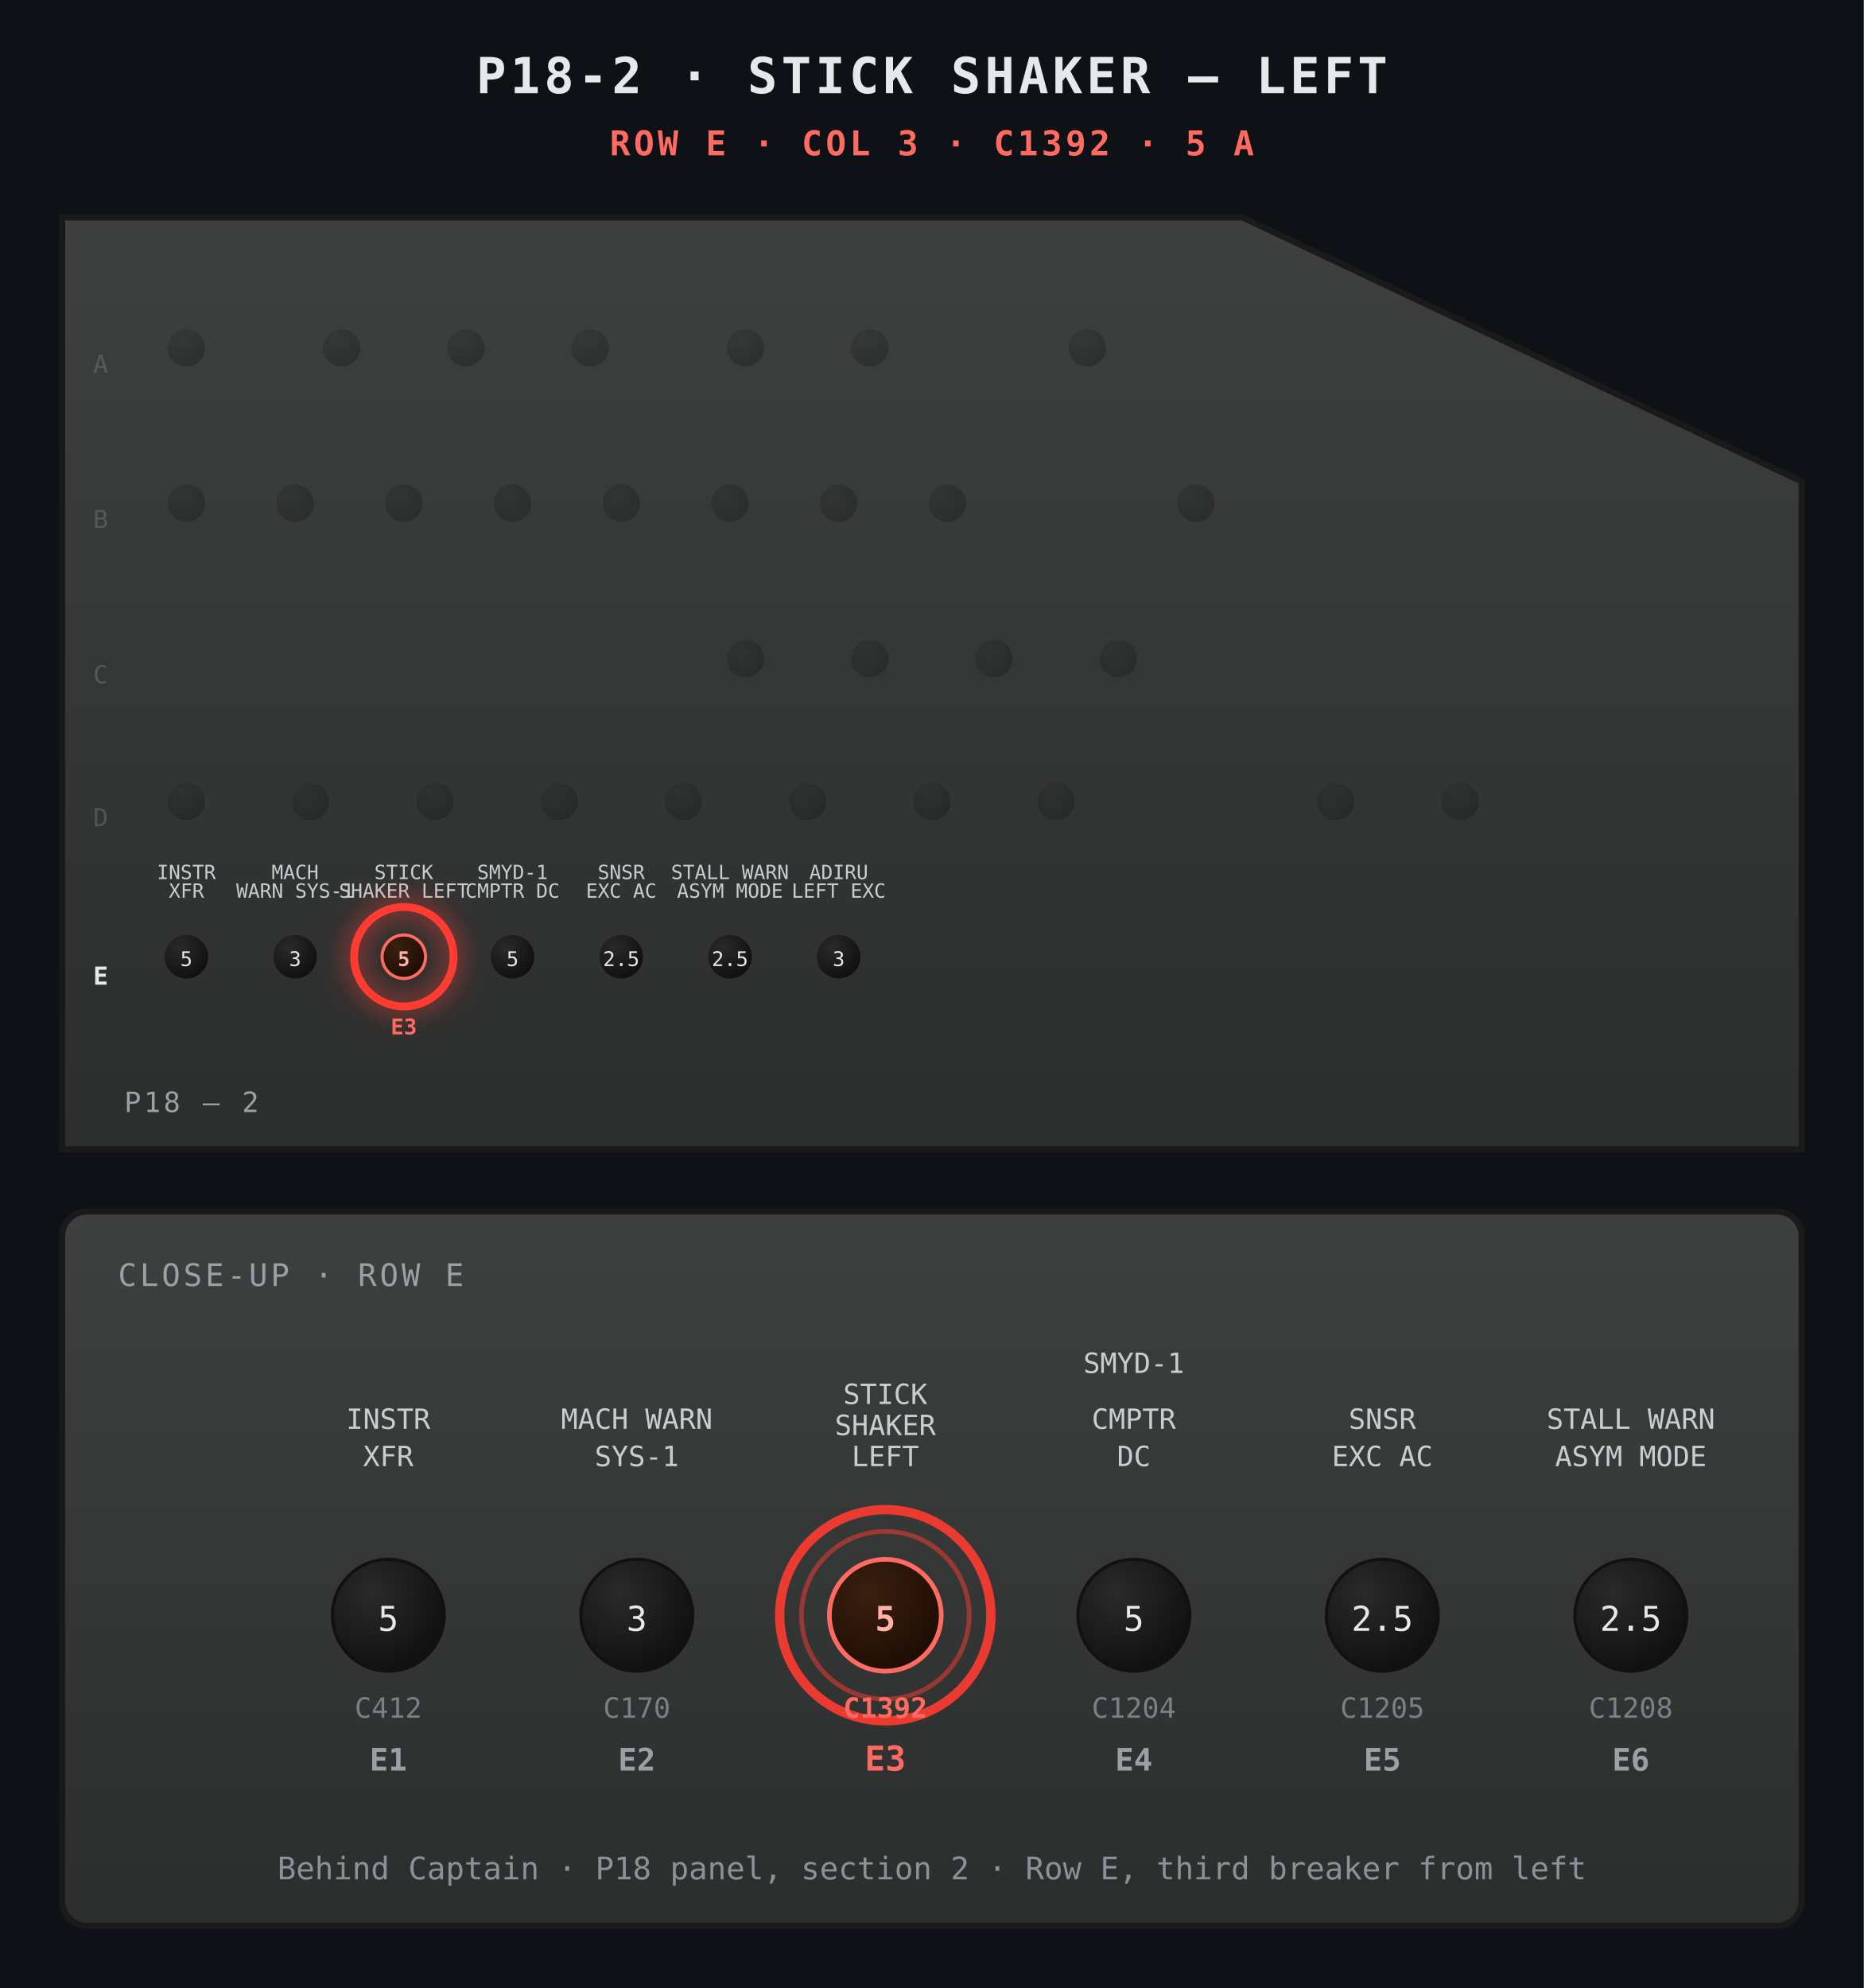
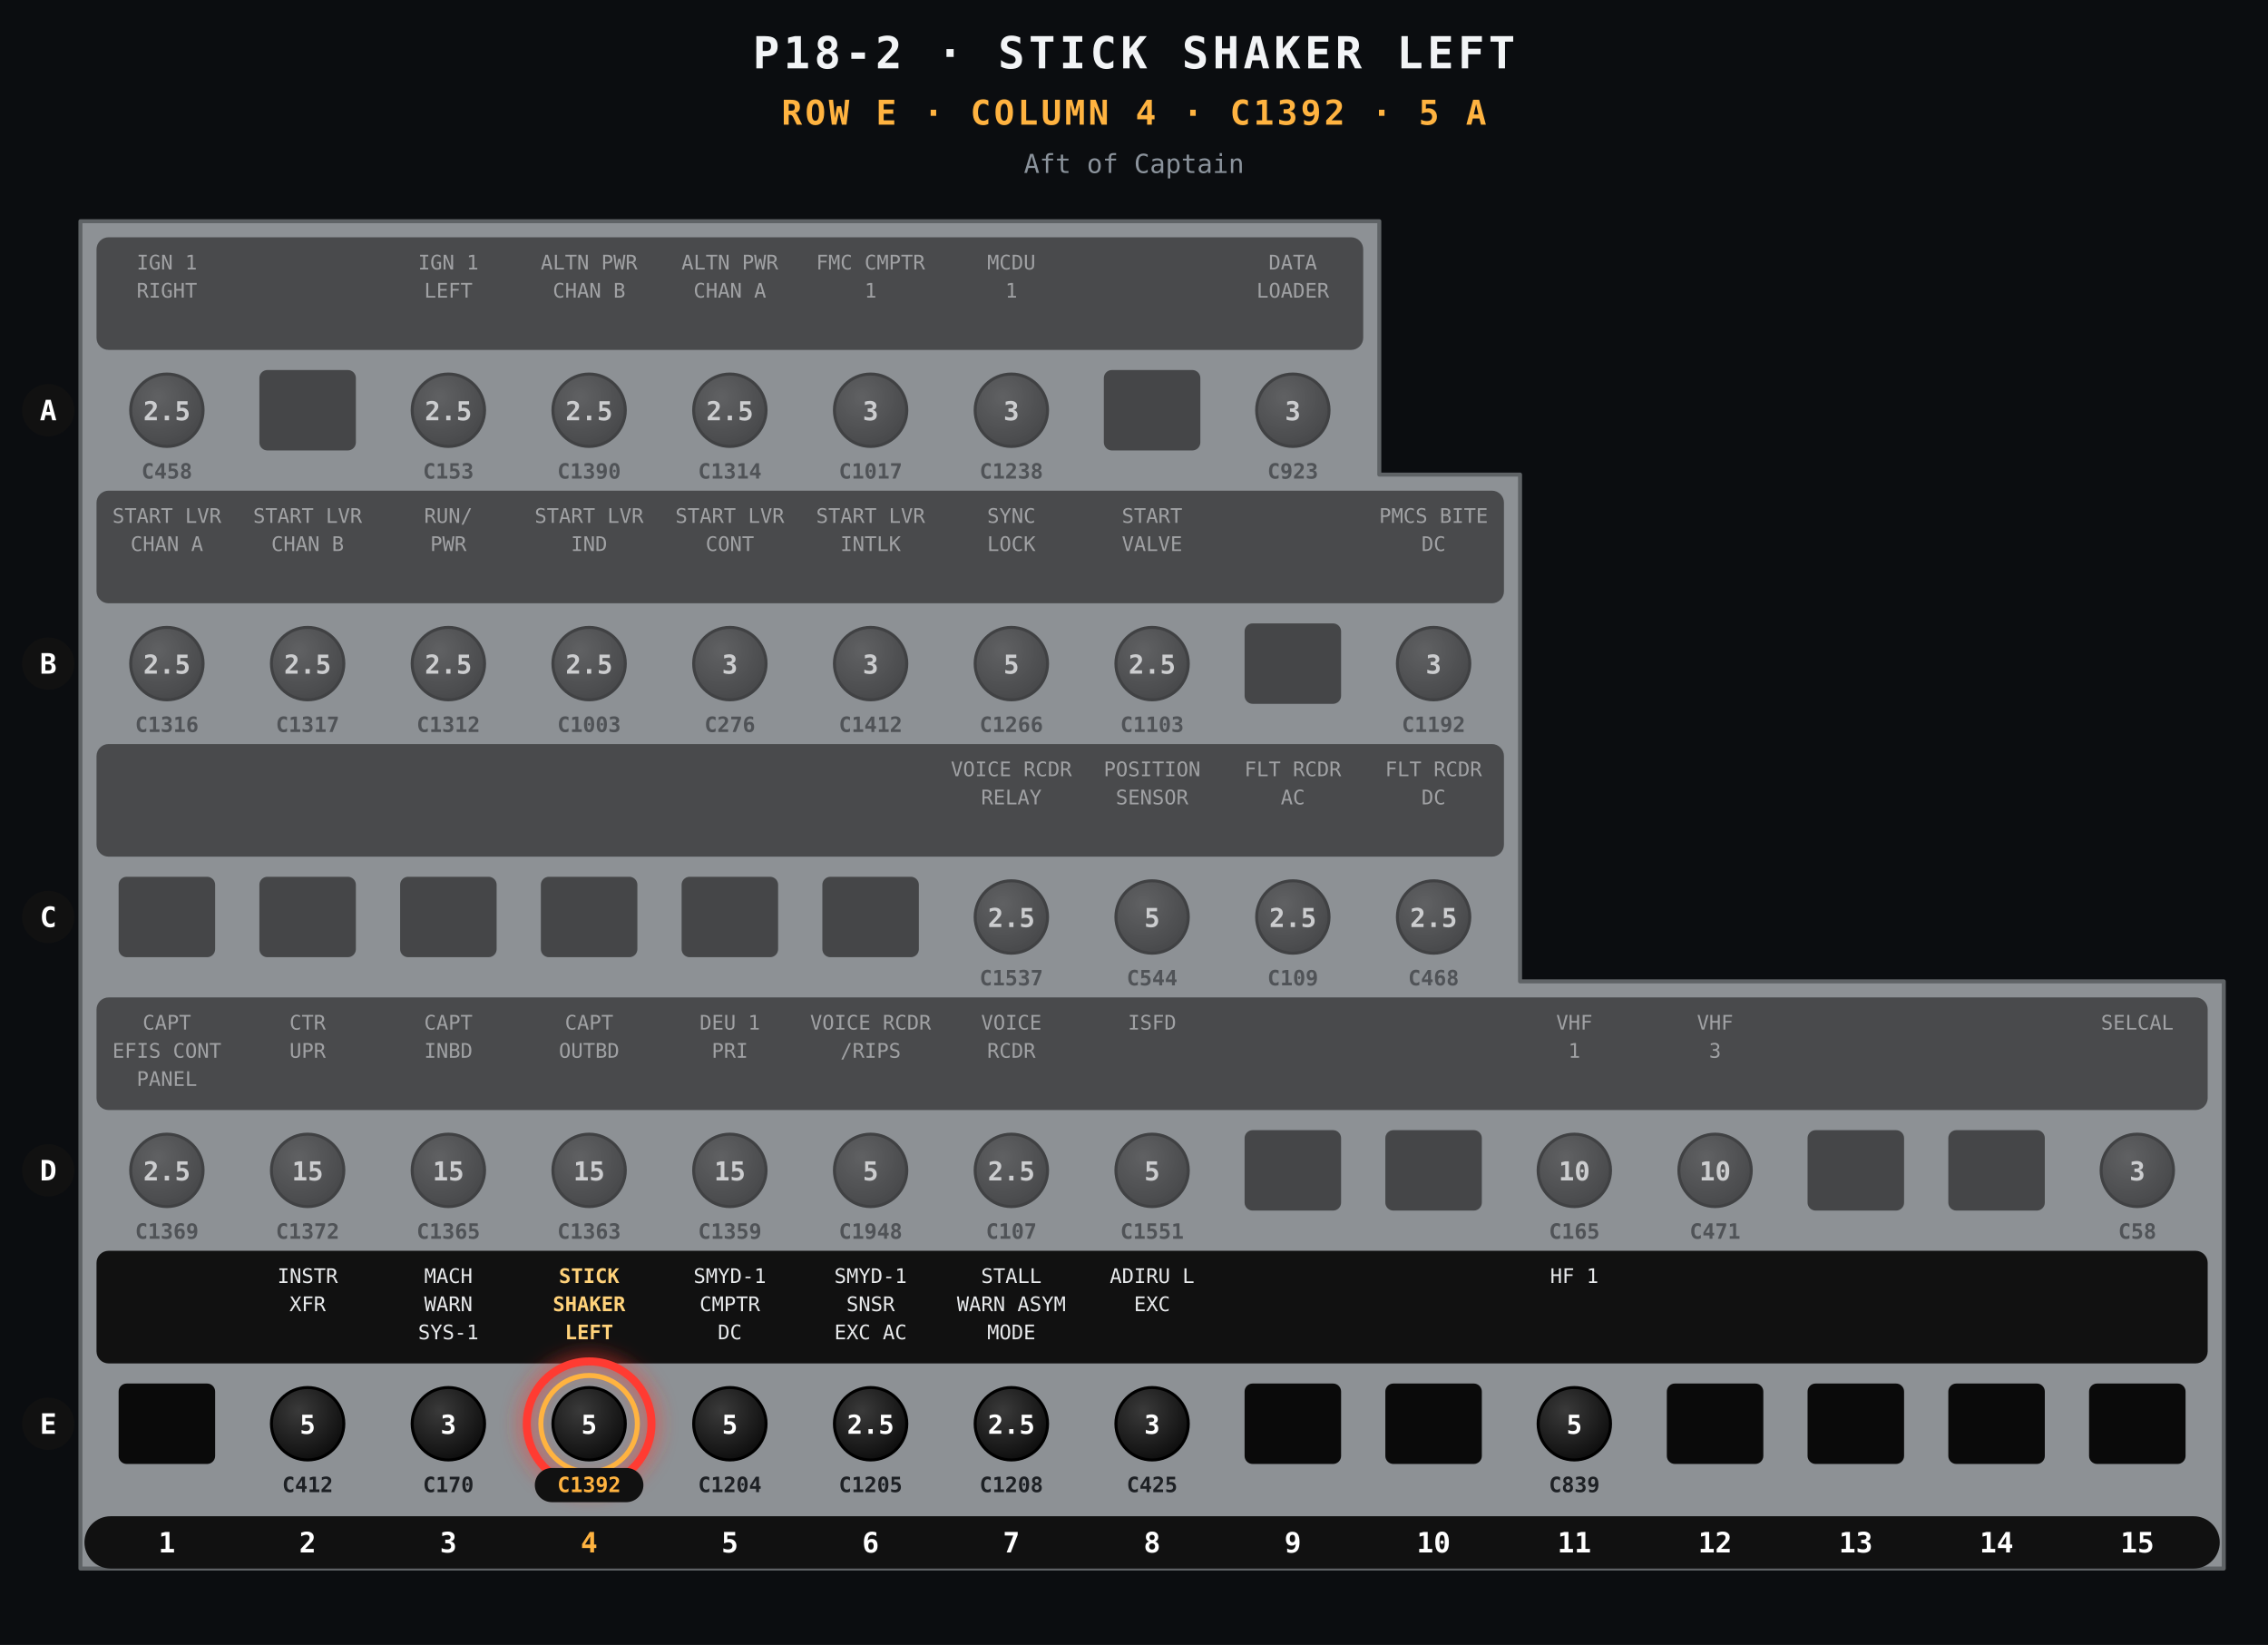
- <svg xmlns="http://www.w3.org/2000/svg" viewBox="0 0 600 640" font-family="ui-monospace, 'SF Mono', Menlo, monospace">
+ <svg xmlns="http://www.w3.org/2000/svg" viewBox="0 0 1128 818" font-family="ui-monospace,SFMono-Regular,Menlo,monospace">
  <defs>
-     <linearGradient id="panelBg" x1="0" y1="0" x2="0" y2="1">
-       <stop offset="0" stop-color="#3d403f" />
-       <stop offset="1" stop-color="#2c2e2d" />
-     </linearGradient>
-     <radialGradient id="cbCap" cx="0.35" cy="0.3" r="0.9">
-       <stop offset="0" stop-color="#2a2a2a" />
-       <stop offset="1" stop-color="#0a0a0a" />
+     <radialGradient id="cap" cx=".38" cy=".32" r=".85">
+       <stop offset="0" stop-color="#3a3a3a" />
+       <stop offset="1" stop-color="#050505" />
    </radialGradient>
-     <radialGradient id="cbCapHi" cx="0.35" cy="0.3" r="0.9">
-       <stop offset="0" stop-color="#3a2010" />
-       <stop offset="1" stop-color="#180800" />
-     </radialGradient>
-     <filter id="glow" x="-50%" y="-50%" width="200%" height="200%">
-       <feGaussianBlur stdDeviation="4" result="blur" />
+     <filter id="glow" x="-60%" y="-60%" width="220%" height="220%">
+       <feGaussianBlur stdDeviation="5" result="b" />
      <feMerge>
-         <feMergeNode in="blur" />
+         <feMergeNode in="b" />
        <feMergeNode in="SourceGraphic" />
      </feMerge>
    </filter>
  </defs>
-   <rect x="0" y="0" width="600" height="640" fill="#0e1116" />
-   <text x="300" y="30" text-anchor="middle" fill="#e6e8ea" font-size="16" font-weight="700" letter-spacing="0.08em">P18-2 · STICK SHAKER — LEFT</text>
-   <text x="300" y="50" text-anchor="middle" fill="#ff6b60" font-size="11" font-weight="700" letter-spacing="0.1em">ROW E · COL 3 · C1392 · 5 A</text>
-   <g transform="translate(20,70)">
-     <path d="M 0 0 L 380 0 L 560 85 L 560 300 L 0 300 Z" fill="url(#panelBg)" stroke="#1a1a1a" stroke-width="2" />
-     <text x="20" y="288" fill="#9aa0a6" font-size="9" letter-spacing="0.1em">P18 – 2</text>
-     <g transform="translate(0,12)" opacity="0.3">
-       <text x="10" y="38" fill="#9aa0a6" font-size="8">A</text>
-       <circle cx="40" cy="30" r="6" fill="url(#cbCap)" />
-       <circle cx="90" cy="30" r="6" fill="url(#cbCap)" />
-       <circle cx="130" cy="30" r="6" fill="url(#cbCap)" />
-       <circle cx="170" cy="30" r="6" fill="url(#cbCap)" />
-       <circle cx="220" cy="30" r="6" fill="url(#cbCap)" />
-       <circle cx="260" cy="30" r="6" fill="url(#cbCap)" />
-       <circle cx="330" cy="30" r="6" fill="url(#cbCap)" />
-     </g>
-     <g transform="translate(0,62)" opacity="0.3">
-       <text x="10" y="38" fill="#9aa0a6" font-size="8">B</text>
-       <circle cx="40" cy="30" r="6" fill="url(#cbCap)" />
-       <circle cx="75" cy="30" r="6" fill="url(#cbCap)" />
-       <circle cx="110" cy="30" r="6" fill="url(#cbCap)" />
-       <circle cx="145" cy="30" r="6" fill="url(#cbCap)" />
-       <circle cx="180" cy="30" r="6" fill="url(#cbCap)" />
-       <circle cx="215" cy="30" r="6" fill="url(#cbCap)" />
-       <circle cx="250" cy="30" r="6" fill="url(#cbCap)" />
-       <circle cx="285" cy="30" r="6" fill="url(#cbCap)" />
-       <circle cx="365" cy="30" r="6" fill="url(#cbCap)" />
-     </g>
-     <g transform="translate(0,112)" opacity="0.3">
-       <text x="10" y="38" fill="#9aa0a6" font-size="8">C</text>
-       <circle cx="220" cy="30" r="6" fill="url(#cbCap)" />
-       <circle cx="260" cy="30" r="6" fill="url(#cbCap)" />
-       <circle cx="300" cy="30" r="6" fill="url(#cbCap)" />
-       <circle cx="340" cy="30" r="6" fill="url(#cbCap)" />
-     </g>
-     <g transform="translate(0,158)" opacity="0.3">
-       <text x="10" y="38" fill="#9aa0a6" font-size="8">D</text>
-       <circle cx="40" cy="30" r="6" fill="url(#cbCap)" />
-       <circle cx="80" cy="30" r="6" fill="url(#cbCap)" />
-       <circle cx="120" cy="30" r="6" fill="url(#cbCap)" />
-       <circle cx="160" cy="30" r="6" fill="url(#cbCap)" />
-       <circle cx="200" cy="30" r="6" fill="url(#cbCap)" />
-       <circle cx="240" cy="30" r="6" fill="url(#cbCap)" />
-       <circle cx="280" cy="30" r="6" fill="url(#cbCap)" />
-       <circle cx="320" cy="30" r="6" fill="url(#cbCap)" />
-       <circle cx="410" cy="30" r="6" fill="url(#cbCap)" />
-       <circle cx="450" cy="30" r="6" fill="url(#cbCap)" />
-     </g>
-     <g transform="translate(0,205)">
-       <text x="10" y="42" fill="#e6e8ea" font-size="8" font-weight="700">E</text>
-       <g font-size="6.3" fill="#c9ccd0" text-anchor="middle">
-         <text x="40" y="8">INSTR</text>
-         <text x="40" y="14">XFR</text>
-         <text x="75" y="8">MACH</text>
-         <text x="75" y="14">WARN SYS-1</text>
-         <text x="110" y="8">STICK</text>
-         <text x="110" y="14">SHAKER LEFT</text>
-         <text x="145" y="8">SMYD-1</text>
-         <text x="145" y="14">CMPTR DC</text>
-         <text x="180" y="8">SNSR</text>
-         <text x="180" y="14">EXC AC</text>
-         <text x="215" y="8">STALL WARN</text>
-         <text x="215" y="14">ASYM MODE</text>
-         <text x="250" y="8">ADIRU</text>
-         <text x="250" y="14">LEFT EXC</text>
-       </g>
-       <circle cx="40" cy="33" r="7" fill="url(#cbCap)" />
-       <text x="40" y="36" fill="#e6e8ea" font-size="6.5" text-anchor="middle">5</text>
-       <circle cx="75" cy="33" r="7" fill="url(#cbCap)" />
-       <text x="75" y="36" fill="#e6e8ea" font-size="6.5" text-anchor="middle">3</text>
-       <circle cx="110" cy="33" r="16" fill="none" stroke="#ff3b30" stroke-width="2.5" filter="url(#glow)" />
-       <circle cx="110" cy="33" r="7" fill="url(#cbCapHi)" stroke="#ff6b60" stroke-width="1" />
-       <text x="110" y="36" fill="#ffb1a8" font-size="6.5" font-weight="700" text-anchor="middle">5</text>
-       <text x="110" y="58" fill="#ff6b60" font-size="7" font-weight="700" text-anchor="middle">E3</text>
-       <circle cx="145" cy="33" r="7" fill="url(#cbCap)" />
-       <text x="145" y="36" fill="#e6e8ea" font-size="6.5" text-anchor="middle">5</text>
-       <circle cx="180" cy="33" r="7" fill="url(#cbCap)" />
-       <text x="180" y="36" fill="#e6e8ea" font-size="6.5" text-anchor="middle">2.5</text>
-       <circle cx="215" cy="33" r="7" fill="url(#cbCap)" />
-       <text x="215" y="36" fill="#e6e8ea" font-size="6.5" text-anchor="middle">2.5</text>
-       <circle cx="250" cy="33" r="7" fill="url(#cbCap)" />
-       <text x="250" y="36" fill="#e6e8ea" font-size="6.5" text-anchor="middle">3</text>
-     </g>
-   </g>
-   <g transform="translate(20,390)">
-     <rect x="0" y="0" width="560" height="230" rx="8" fill="url(#panelBg)" stroke="#1a1a1a" stroke-width="2" />
-     <text x="18" y="24" fill="#9aa0a6" font-size="10" letter-spacing="0.1em">CLOSE-UP · ROW E</text>
-     <g font-size="9" fill="#c9ccd0" text-anchor="middle">
-       <text x="105" y="70">INSTR</text>
-       <text x="105" y="82">XFR</text>
-       <text x="185" y="70">MACH WARN</text>
-       <text x="185" y="82">SYS-1</text>
-       <text x="265" y="62">STICK</text>
-       <text x="265" y="72">SHAKER</text>
-       <text x="265" y="82">LEFT</text>
-       <text x="345" y="52">SMYD-1</text>
-       <text x="345" y="70">CMPTR</text>
-       <text x="345" y="82">DC</text>
-       <text x="425" y="70">SNSR</text>
-       <text x="425" y="82">EXC AC</text>
-       <text x="505" y="70">STALL WARN</text>
-       <text x="505" y="82">ASYM MODE</text>
-     </g>
-     <circle cx="105" cy="130" r="18" fill="url(#cbCap)" stroke="#111" stroke-width="1" />
-     <text x="105" y="135" fill="#e6e8ea" font-size="11" text-anchor="middle">5</text>
-     <text x="105" y="163" fill="#7a8087" font-size="9" text-anchor="middle">C412</text>
-     <text x="105" y="180" fill="#9aa0a6" font-size="10" text-anchor="middle" font-weight="600">E1</text>
-     <circle cx="185" cy="130" r="18" fill="url(#cbCap)" stroke="#111" stroke-width="1" />
-     <text x="185" y="135" fill="#e6e8ea" font-size="11" text-anchor="middle">3</text>
-     <text x="185" y="163" fill="#7a8087" font-size="9" text-anchor="middle">C170</text>
-     <text x="185" y="180" fill="#9aa0a6" font-size="10" text-anchor="middle" font-weight="600">E2</text>
-     <circle cx="265" cy="130" r="34" fill="none" stroke="#ff3b30" stroke-width="3" opacity="0.9" />
-     <circle cx="265" cy="130" r="27" fill="none" stroke="#ff3b30" stroke-width="1.5" opacity="0.5" />
-     <circle cx="265" cy="130" r="18" fill="url(#cbCapHi)" stroke="#ff6b60" stroke-width="1.5" />
-     <text x="265" y="135" fill="#ffb1a8" font-size="11" text-anchor="middle" font-weight="700">5</text>
-     <text x="265" y="163" fill="#ff6b60" font-size="9" text-anchor="middle" font-weight="700">C1392</text>
-     <text x="265" y="180" fill="#ff6b60" font-size="11" text-anchor="middle" font-weight="800">E3</text>
-     <circle cx="345" cy="130" r="18" fill="url(#cbCap)" stroke="#111" stroke-width="1" />
-     <text x="345" y="135" fill="#e6e8ea" font-size="11" text-anchor="middle">5</text>
-     <text x="345" y="163" fill="#7a8087" font-size="9" text-anchor="middle">C1204</text>
-     <text x="345" y="180" fill="#9aa0a6" font-size="10" text-anchor="middle" font-weight="600">E4</text>
-     <circle cx="425" cy="130" r="18" fill="url(#cbCap)" stroke="#111" stroke-width="1" />
-     <text x="425" y="135" fill="#e6e8ea" font-size="11" text-anchor="middle">2.5</text>
-     <text x="425" y="163" fill="#7a8087" font-size="9" text-anchor="middle">C1205</text>
-     <text x="425" y="180" fill="#9aa0a6" font-size="10" text-anchor="middle" font-weight="600">E5</text>
-     <circle cx="505" cy="130" r="18" fill="url(#cbCap)" stroke="#111" stroke-width="1" />
-     <text x="505" y="135" fill="#e6e8ea" font-size="11" text-anchor="middle">2.5</text>
-     <text x="505" y="163" fill="#7a8087" font-size="9" text-anchor="middle">C1208</text>
-     <text x="505" y="180" fill="#9aa0a6" font-size="10" text-anchor="middle" font-weight="600">E6</text>
-     <text x="280" y="215" text-anchor="middle" fill="#8a9199" font-size="10">Behind Captain · P18 panel, section 2 · Row E, third breaker from left</text>
-   </g>
+   <rect width="1128" height="818" fill="#0b0d10" />
+   <text x="564.0" y="34" text-anchor="middle" fill="#f2f4f6" font-size="22" font-weight="700" letter-spacing="2">P18-2  ·  STICK SHAKER LEFT</text>
+   <text x="564.0" y="62" text-anchor="middle" fill="#ffb340" font-size="17" font-weight="700" letter-spacing="1.5">ROW E · COLUMN 4 · C1392 · 5 A</text>
+   <text x="564.0" y="86" text-anchor="middle" fill="#8b939c" font-size="13">Aft of Captain</text>
+   <polygon points="686,110 686,236 756,236 756,362 756,362 756,488 1106,488 1106,614 1106,614 1106,780 40,780 40,614 40,614 40,488 40,488 40,362 40,362 40,236 40,236 40,110" fill="#8d9195" stroke="#5f6366" stroke-width="2" stroke-linejoin="round" />
+   <rect x="48" y="118" width="630" height="56" rx="6" fill="#111" opacity="0.55" />
+   <circle cx="24" cy="204" r="13" fill="#111" />
+   <text x="24" y="209" text-anchor="middle" fill="#fff" font-size="14" font-weight="700">A</text>
+   <g opacity="0.55">
+     <text x="83.0" y="134" text-anchor="middle" fill="#e8eaec" font-size="10" font-weight="500">IGN 1</text>
+     <text x="83.0" y="148" text-anchor="middle" fill="#e8eaec" font-size="10" font-weight="500">RIGHT</text>
+     <circle cx="83.0" cy="204" r="18" fill="url(#cap)" stroke="#000" stroke-width="1.5" />
+     <text x="83.0" y="209" text-anchor="middle" fill="#fff" font-size="13" font-weight="700">2.5</text>
+     <text x="83.0" y="238" text-anchor="middle" fill="#1d2024" font-size="10.5" font-weight="600">C458</text>
+   </g>
+   <g opacity="0.55">
+     <rect x="129.0" y="184" width="48" height="40" rx="4" fill="#0a0a0a" />
+   </g>
+   <g opacity="0.55">
+     <text x="223.0" y="134" text-anchor="middle" fill="#e8eaec" font-size="10" font-weight="500">IGN 1</text>
+     <text x="223.0" y="148" text-anchor="middle" fill="#e8eaec" font-size="10" font-weight="500">LEFT</text>
+     <circle cx="223.0" cy="204" r="18" fill="url(#cap)" stroke="#000" stroke-width="1.5" />
+     <text x="223.0" y="209" text-anchor="middle" fill="#fff" font-size="13" font-weight="700">2.5</text>
+     <text x="223.0" y="238" text-anchor="middle" fill="#1d2024" font-size="10.5" font-weight="600">C153</text>
+   </g>
+   <g opacity="0.55">
+     <text x="293.0" y="134" text-anchor="middle" fill="#e8eaec" font-size="10" font-weight="500">ALTN PWR</text>
+     <text x="293.0" y="148" text-anchor="middle" fill="#e8eaec" font-size="10" font-weight="500">CHAN B</text>
+     <circle cx="293.0" cy="204" r="18" fill="url(#cap)" stroke="#000" stroke-width="1.5" />
+     <text x="293.0" y="209" text-anchor="middle" fill="#fff" font-size="13" font-weight="700">2.5</text>
+     <text x="293.0" y="238" text-anchor="middle" fill="#1d2024" font-size="10.5" font-weight="600">C1390</text>
+   </g>
+   <g opacity="0.55">
+     <text x="363.0" y="134" text-anchor="middle" fill="#e8eaec" font-size="10" font-weight="500">ALTN PWR</text>
+     <text x="363.0" y="148" text-anchor="middle" fill="#e8eaec" font-size="10" font-weight="500">CHAN A</text>
+     <circle cx="363.0" cy="204" r="18" fill="url(#cap)" stroke="#000" stroke-width="1.5" />
+     <text x="363.0" y="209" text-anchor="middle" fill="#fff" font-size="13" font-weight="700">2.5</text>
+     <text x="363.0" y="238" text-anchor="middle" fill="#1d2024" font-size="10.5" font-weight="600">C1314</text>
+   </g>
+   <g opacity="0.55">
+     <text x="433.0" y="134" text-anchor="middle" fill="#e8eaec" font-size="10" font-weight="500">FMC CMPTR</text>
+     <text x="433.0" y="148" text-anchor="middle" fill="#e8eaec" font-size="10" font-weight="500">1</text>
+     <circle cx="433.0" cy="204" r="18" fill="url(#cap)" stroke="#000" stroke-width="1.5" />
+     <text x="433.0" y="209" text-anchor="middle" fill="#fff" font-size="13" font-weight="700">3</text>
+     <text x="433.0" y="238" text-anchor="middle" fill="#1d2024" font-size="10.5" font-weight="600">C1017</text>
+   </g>
+   <g opacity="0.55">
+     <text x="503.0" y="134" text-anchor="middle" fill="#e8eaec" font-size="10" font-weight="500">MCDU</text>
+     <text x="503.0" y="148" text-anchor="middle" fill="#e8eaec" font-size="10" font-weight="500">1</text>
+     <circle cx="503.0" cy="204" r="18" fill="url(#cap)" stroke="#000" stroke-width="1.5" />
+     <text x="503.0" y="209" text-anchor="middle" fill="#fff" font-size="13" font-weight="700">3</text>
+     <text x="503.0" y="238" text-anchor="middle" fill="#1d2024" font-size="10.5" font-weight="600">C1238</text>
+   </g>
+   <g opacity="0.55">
+     <rect x="549.0" y="184" width="48" height="40" rx="4" fill="#0a0a0a" />
+   </g>
+   <g opacity="0.55">
+     <text x="643.0" y="134" text-anchor="middle" fill="#e8eaec" font-size="10" font-weight="500">DATA</text>
+     <text x="643.0" y="148" text-anchor="middle" fill="#e8eaec" font-size="10" font-weight="500">LOADER</text>
+     <circle cx="643.0" cy="204" r="18" fill="url(#cap)" stroke="#000" stroke-width="1.5" />
+     <text x="643.0" y="209" text-anchor="middle" fill="#fff" font-size="13" font-weight="700">3</text>
+     <text x="643.0" y="238" text-anchor="middle" fill="#1d2024" font-size="10.5" font-weight="600">C923</text>
+   </g>
+   <rect x="48" y="244" width="700" height="56" rx="6" fill="#111" opacity="0.55" />
+   <circle cx="24" cy="330" r="13" fill="#111" />
+   <text x="24" y="335" text-anchor="middle" fill="#fff" font-size="14" font-weight="700">B</text>
+   <g opacity="0.55">
+     <text x="83.0" y="260" text-anchor="middle" fill="#e8eaec" font-size="10" font-weight="500">START LVR</text>
+     <text x="83.0" y="274" text-anchor="middle" fill="#e8eaec" font-size="10" font-weight="500">CHAN A</text>
+     <circle cx="83.0" cy="330" r="18" fill="url(#cap)" stroke="#000" stroke-width="1.5" />
+     <text x="83.0" y="335" text-anchor="middle" fill="#fff" font-size="13" font-weight="700">2.5</text>
+     <text x="83.0" y="364" text-anchor="middle" fill="#1d2024" font-size="10.5" font-weight="600">C1316</text>
+   </g>
+   <g opacity="0.55">
+     <text x="153.0" y="260" text-anchor="middle" fill="#e8eaec" font-size="10" font-weight="500">START LVR</text>
+     <text x="153.0" y="274" text-anchor="middle" fill="#e8eaec" font-size="10" font-weight="500">CHAN B</text>
+     <circle cx="153.0" cy="330" r="18" fill="url(#cap)" stroke="#000" stroke-width="1.5" />
+     <text x="153.0" y="335" text-anchor="middle" fill="#fff" font-size="13" font-weight="700">2.5</text>
+     <text x="153.0" y="364" text-anchor="middle" fill="#1d2024" font-size="10.5" font-weight="600">C1317</text>
+   </g>
+   <g opacity="0.55">
+     <text x="223.0" y="260" text-anchor="middle" fill="#e8eaec" font-size="10" font-weight="500">RUN/</text>
+     <text x="223.0" y="274" text-anchor="middle" fill="#e8eaec" font-size="10" font-weight="500">PWR</text>
+     <circle cx="223.0" cy="330" r="18" fill="url(#cap)" stroke="#000" stroke-width="1.5" />
+     <text x="223.0" y="335" text-anchor="middle" fill="#fff" font-size="13" font-weight="700">2.5</text>
+     <text x="223.0" y="364" text-anchor="middle" fill="#1d2024" font-size="10.5" font-weight="600">C1312</text>
+   </g>
+   <g opacity="0.55">
+     <text x="293.0" y="260" text-anchor="middle" fill="#e8eaec" font-size="10" font-weight="500">START LVR</text>
+     <text x="293.0" y="274" text-anchor="middle" fill="#e8eaec" font-size="10" font-weight="500">IND</text>
+     <circle cx="293.0" cy="330" r="18" fill="url(#cap)" stroke="#000" stroke-width="1.5" />
+     <text x="293.0" y="335" text-anchor="middle" fill="#fff" font-size="13" font-weight="700">2.5</text>
+     <text x="293.0" y="364" text-anchor="middle" fill="#1d2024" font-size="10.5" font-weight="600">C1003</text>
+   </g>
+   <g opacity="0.55">
+     <text x="363.0" y="260" text-anchor="middle" fill="#e8eaec" font-size="10" font-weight="500">START LVR</text>
+     <text x="363.0" y="274" text-anchor="middle" fill="#e8eaec" font-size="10" font-weight="500">CONT</text>
+     <circle cx="363.0" cy="330" r="18" fill="url(#cap)" stroke="#000" stroke-width="1.5" />
+     <text x="363.0" y="335" text-anchor="middle" fill="#fff" font-size="13" font-weight="700">3</text>
+     <text x="363.0" y="364" text-anchor="middle" fill="#1d2024" font-size="10.5" font-weight="600">C276</text>
+   </g>
+   <g opacity="0.55">
+     <text x="433.0" y="260" text-anchor="middle" fill="#e8eaec" font-size="10" font-weight="500">START LVR</text>
+     <text x="433.0" y="274" text-anchor="middle" fill="#e8eaec" font-size="10" font-weight="500">INTLK</text>
+     <circle cx="433.0" cy="330" r="18" fill="url(#cap)" stroke="#000" stroke-width="1.5" />
+     <text x="433.0" y="335" text-anchor="middle" fill="#fff" font-size="13" font-weight="700">3</text>
+     <text x="433.0" y="364" text-anchor="middle" fill="#1d2024" font-size="10.5" font-weight="600">C1412</text>
+   </g>
+   <g opacity="0.55">
+     <text x="503.0" y="260" text-anchor="middle" fill="#e8eaec" font-size="10" font-weight="500">SYNC</text>
+     <text x="503.0" y="274" text-anchor="middle" fill="#e8eaec" font-size="10" font-weight="500">LOCK</text>
+     <circle cx="503.0" cy="330" r="18" fill="url(#cap)" stroke="#000" stroke-width="1.5" />
+     <text x="503.0" y="335" text-anchor="middle" fill="#fff" font-size="13" font-weight="700">5</text>
+     <text x="503.0" y="364" text-anchor="middle" fill="#1d2024" font-size="10.5" font-weight="600">C1266</text>
+   </g>
+   <g opacity="0.55">
+     <text x="573.0" y="260" text-anchor="middle" fill="#e8eaec" font-size="10" font-weight="500">START</text>
+     <text x="573.0" y="274" text-anchor="middle" fill="#e8eaec" font-size="10" font-weight="500">VALVE</text>
+     <circle cx="573.0" cy="330" r="18" fill="url(#cap)" stroke="#000" stroke-width="1.5" />
+     <text x="573.0" y="335" text-anchor="middle" fill="#fff" font-size="13" font-weight="700">2.5</text>
+     <text x="573.0" y="364" text-anchor="middle" fill="#1d2024" font-size="10.5" font-weight="600">C1103</text>
+   </g>
+   <g opacity="0.55">
+     <rect x="619.0" y="310" width="48" height="40" rx="4" fill="#0a0a0a" />
+   </g>
+   <g opacity="0.55">
+     <text x="713.0" y="260" text-anchor="middle" fill="#e8eaec" font-size="10" font-weight="500">PMCS BITE</text>
+     <text x="713.0" y="274" text-anchor="middle" fill="#e8eaec" font-size="10" font-weight="500">DC</text>
+     <circle cx="713.0" cy="330" r="18" fill="url(#cap)" stroke="#000" stroke-width="1.5" />
+     <text x="713.0" y="335" text-anchor="middle" fill="#fff" font-size="13" font-weight="700">3</text>
+     <text x="713.0" y="364" text-anchor="middle" fill="#1d2024" font-size="10.5" font-weight="600">C1192</text>
+   </g>
+   <rect x="48" y="370" width="700" height="56" rx="6" fill="#111" opacity="0.55" />
+   <circle cx="24" cy="456" r="13" fill="#111" />
+   <text x="24" y="461" text-anchor="middle" fill="#fff" font-size="14" font-weight="700">C</text>
+   <g opacity="0.55">
+     <rect x="59.0" y="436" width="48" height="40" rx="4" fill="#0a0a0a" />
+   </g>
+   <g opacity="0.55">
+     <rect x="129.0" y="436" width="48" height="40" rx="4" fill="#0a0a0a" />
+   </g>
+   <g opacity="0.55">
+     <rect x="199.0" y="436" width="48" height="40" rx="4" fill="#0a0a0a" />
+   </g>
+   <g opacity="0.55">
+     <rect x="269.0" y="436" width="48" height="40" rx="4" fill="#0a0a0a" />
+   </g>
+   <g opacity="0.55">
+     <rect x="339.0" y="436" width="48" height="40" rx="4" fill="#0a0a0a" />
+   </g>
+   <g opacity="0.55">
+     <rect x="409.0" y="436" width="48" height="40" rx="4" fill="#0a0a0a" />
+   </g>
+   <g opacity="0.55">
+     <text x="503.0" y="386" text-anchor="middle" fill="#e8eaec" font-size="10" font-weight="500">VOICE RCDR</text>
+     <text x="503.0" y="400" text-anchor="middle" fill="#e8eaec" font-size="10" font-weight="500">RELAY</text>
+     <circle cx="503.0" cy="456" r="18" fill="url(#cap)" stroke="#000" stroke-width="1.5" />
+     <text x="503.0" y="461" text-anchor="middle" fill="#fff" font-size="13" font-weight="700">2.5</text>
+     <text x="503.0" y="490" text-anchor="middle" fill="#1d2024" font-size="10.5" font-weight="600">C1537</text>
+   </g>
+   <g opacity="0.55">
+     <text x="573.0" y="386" text-anchor="middle" fill="#e8eaec" font-size="10" font-weight="500">POSITION</text>
+     <text x="573.0" y="400" text-anchor="middle" fill="#e8eaec" font-size="10" font-weight="500">SENSOR</text>
+     <circle cx="573.0" cy="456" r="18" fill="url(#cap)" stroke="#000" stroke-width="1.5" />
+     <text x="573.0" y="461" text-anchor="middle" fill="#fff" font-size="13" font-weight="700">5</text>
+     <text x="573.0" y="490" text-anchor="middle" fill="#1d2024" font-size="10.5" font-weight="600">C544</text>
+   </g>
+   <g opacity="0.55">
+     <text x="643.0" y="386" text-anchor="middle" fill="#e8eaec" font-size="10" font-weight="500">FLT RCDR</text>
+     <text x="643.0" y="400" text-anchor="middle" fill="#e8eaec" font-size="10" font-weight="500">AC</text>
+     <circle cx="643.0" cy="456" r="18" fill="url(#cap)" stroke="#000" stroke-width="1.5" />
+     <text x="643.0" y="461" text-anchor="middle" fill="#fff" font-size="13" font-weight="700">2.5</text>
+     <text x="643.0" y="490" text-anchor="middle" fill="#1d2024" font-size="10.5" font-weight="600">C109</text>
+   </g>
+   <g opacity="0.55">
+     <text x="713.0" y="386" text-anchor="middle" fill="#e8eaec" font-size="10" font-weight="500">FLT RCDR</text>
+     <text x="713.0" y="400" text-anchor="middle" fill="#e8eaec" font-size="10" font-weight="500">DC</text>
+     <circle cx="713.0" cy="456" r="18" fill="url(#cap)" stroke="#000" stroke-width="1.5" />
+     <text x="713.0" y="461" text-anchor="middle" fill="#fff" font-size="13" font-weight="700">2.5</text>
+     <text x="713.0" y="490" text-anchor="middle" fill="#1d2024" font-size="10.5" font-weight="600">C468</text>
+   </g>
+   <rect x="48" y="496" width="1050" height="56" rx="6" fill="#111" opacity="0.55" />
+   <circle cx="24" cy="582" r="13" fill="#111" />
+   <text x="24" y="587" text-anchor="middle" fill="#fff" font-size="14" font-weight="700">D</text>
+   <g opacity="0.55">
+     <text x="83.0" y="512" text-anchor="middle" fill="#e8eaec" font-size="10" font-weight="500">CAPT</text>
+     <text x="83.0" y="526" text-anchor="middle" fill="#e8eaec" font-size="10" font-weight="500">EFIS CONT</text>
+     <text x="83.0" y="540" text-anchor="middle" fill="#e8eaec" font-size="10" font-weight="500">PANEL</text>
+     <circle cx="83.0" cy="582" r="18" fill="url(#cap)" stroke="#000" stroke-width="1.5" />
+     <text x="83.0" y="587" text-anchor="middle" fill="#fff" font-size="13" font-weight="700">2.5</text>
+     <text x="83.0" y="616" text-anchor="middle" fill="#1d2024" font-size="10.5" font-weight="600">C1369</text>
+   </g>
+   <g opacity="0.55">
+     <text x="153.0" y="512" text-anchor="middle" fill="#e8eaec" font-size="10" font-weight="500">CTR</text>
+     <text x="153.0" y="526" text-anchor="middle" fill="#e8eaec" font-size="10" font-weight="500">UPR</text>
+     <circle cx="153.0" cy="582" r="18" fill="url(#cap)" stroke="#000" stroke-width="1.5" />
+     <text x="153.0" y="587" text-anchor="middle" fill="#fff" font-size="13" font-weight="700">15</text>
+     <text x="153.0" y="616" text-anchor="middle" fill="#1d2024" font-size="10.5" font-weight="600">C1372</text>
+   </g>
+   <g opacity="0.55">
+     <text x="223.0" y="512" text-anchor="middle" fill="#e8eaec" font-size="10" font-weight="500">CAPT</text>
+     <text x="223.0" y="526" text-anchor="middle" fill="#e8eaec" font-size="10" font-weight="500">INBD</text>
+     <circle cx="223.0" cy="582" r="18" fill="url(#cap)" stroke="#000" stroke-width="1.5" />
+     <text x="223.0" y="587" text-anchor="middle" fill="#fff" font-size="13" font-weight="700">15</text>
+     <text x="223.0" y="616" text-anchor="middle" fill="#1d2024" font-size="10.5" font-weight="600">C1365</text>
+   </g>
+   <g opacity="0.55">
+     <text x="293.0" y="512" text-anchor="middle" fill="#e8eaec" font-size="10" font-weight="500">CAPT</text>
+     <text x="293.0" y="526" text-anchor="middle" fill="#e8eaec" font-size="10" font-weight="500">OUTBD</text>
+     <circle cx="293.0" cy="582" r="18" fill="url(#cap)" stroke="#000" stroke-width="1.5" />
+     <text x="293.0" y="587" text-anchor="middle" fill="#fff" font-size="13" font-weight="700">15</text>
+     <text x="293.0" y="616" text-anchor="middle" fill="#1d2024" font-size="10.5" font-weight="600">C1363</text>
+   </g>
+   <g opacity="0.55">
+     <text x="363.0" y="512" text-anchor="middle" fill="#e8eaec" font-size="10" font-weight="500">DEU 1</text>
+     <text x="363.0" y="526" text-anchor="middle" fill="#e8eaec" font-size="10" font-weight="500">PRI</text>
+     <circle cx="363.0" cy="582" r="18" fill="url(#cap)" stroke="#000" stroke-width="1.5" />
+     <text x="363.0" y="587" text-anchor="middle" fill="#fff" font-size="13" font-weight="700">15</text>
+     <text x="363.0" y="616" text-anchor="middle" fill="#1d2024" font-size="10.5" font-weight="600">C1359</text>
+   </g>
+   <g opacity="0.55">
+     <text x="433.0" y="512" text-anchor="middle" fill="#e8eaec" font-size="10" font-weight="500">VOICE RCDR</text>
+     <text x="433.0" y="526" text-anchor="middle" fill="#e8eaec" font-size="10" font-weight="500">/RIPS</text>
+     <circle cx="433.0" cy="582" r="18" fill="url(#cap)" stroke="#000" stroke-width="1.5" />
+     <text x="433.0" y="587" text-anchor="middle" fill="#fff" font-size="13" font-weight="700">5</text>
+     <text x="433.0" y="616" text-anchor="middle" fill="#1d2024" font-size="10.5" font-weight="600">C1948</text>
+   </g>
+   <g opacity="0.55">
+     <text x="503.0" y="512" text-anchor="middle" fill="#e8eaec" font-size="10" font-weight="500">VOICE</text>
+     <text x="503.0" y="526" text-anchor="middle" fill="#e8eaec" font-size="10" font-weight="500">RCDR</text>
+     <circle cx="503.0" cy="582" r="18" fill="url(#cap)" stroke="#000" stroke-width="1.5" />
+     <text x="503.0" y="587" text-anchor="middle" fill="#fff" font-size="13" font-weight="700">2.5</text>
+     <text x="503.0" y="616" text-anchor="middle" fill="#1d2024" font-size="10.5" font-weight="600">C107</text>
+   </g>
+   <g opacity="0.55">
+     <text x="573.0" y="512" text-anchor="middle" fill="#e8eaec" font-size="10" font-weight="500">ISFD</text>
+     <circle cx="573.0" cy="582" r="18" fill="url(#cap)" stroke="#000" stroke-width="1.5" />
+     <text x="573.0" y="587" text-anchor="middle" fill="#fff" font-size="13" font-weight="700">5</text>
+     <text x="573.0" y="616" text-anchor="middle" fill="#1d2024" font-size="10.5" font-weight="600">C1551</text>
+   </g>
+   <g opacity="0.55">
+     <rect x="619.0" y="562" width="48" height="40" rx="4" fill="#0a0a0a" />
+   </g>
+   <g opacity="0.55">
+     <rect x="689.0" y="562" width="48" height="40" rx="4" fill="#0a0a0a" />
+   </g>
+   <g opacity="0.55">
+     <text x="783.0" y="512" text-anchor="middle" fill="#e8eaec" font-size="10" font-weight="500">VHF</text>
+     <text x="783.0" y="526" text-anchor="middle" fill="#e8eaec" font-size="10" font-weight="500">1</text>
+     <circle cx="783.0" cy="582" r="18" fill="url(#cap)" stroke="#000" stroke-width="1.5" />
+     <text x="783.0" y="587" text-anchor="middle" fill="#fff" font-size="13" font-weight="700">10</text>
+     <text x="783.0" y="616" text-anchor="middle" fill="#1d2024" font-size="10.5" font-weight="600">C165</text>
+   </g>
+   <g opacity="0.55">
+     <text x="853.0" y="512" text-anchor="middle" fill="#e8eaec" font-size="10" font-weight="500">VHF</text>
+     <text x="853.0" y="526" text-anchor="middle" fill="#e8eaec" font-size="10" font-weight="500">3</text>
+     <circle cx="853.0" cy="582" r="18" fill="url(#cap)" stroke="#000" stroke-width="1.5" />
+     <text x="853.0" y="587" text-anchor="middle" fill="#fff" font-size="13" font-weight="700">10</text>
+     <text x="853.0" y="616" text-anchor="middle" fill="#1d2024" font-size="10.5" font-weight="600">C471</text>
+   </g>
+   <g opacity="0.55">
+     <rect x="899.0" y="562" width="48" height="40" rx="4" fill="#0a0a0a" />
+   </g>
+   <g opacity="0.55">
+     <rect x="969.0" y="562" width="48" height="40" rx="4" fill="#0a0a0a" />
+   </g>
+   <g opacity="0.55">
+     <text x="1063.0" y="512" text-anchor="middle" fill="#e8eaec" font-size="10" font-weight="500">SELCAL</text>
+     <circle cx="1063.0" cy="582" r="18" fill="url(#cap)" stroke="#000" stroke-width="1.5" />
+     <text x="1063.0" y="587" text-anchor="middle" fill="#fff" font-size="13" font-weight="700">3</text>
+     <text x="1063.0" y="616" text-anchor="middle" fill="#1d2024" font-size="10.5" font-weight="600">C58</text>
+   </g>
+   <rect x="48" y="622" width="1050" height="56" rx="6" fill="#111" />
+   <circle cx="24" cy="708" r="13" fill="#111" />
+   <text x="24" y="713" text-anchor="middle" fill="#fff" font-size="14" font-weight="700">E</text>
+   <g>
+     <rect x="59.0" y="688" width="48" height="40" rx="4" fill="#0a0a0a" />
+   </g>
+   <g>
+     <text x="153.0" y="638" text-anchor="middle" fill="#e8eaec" font-size="10" font-weight="500">INSTR</text>
+     <text x="153.0" y="652" text-anchor="middle" fill="#e8eaec" font-size="10" font-weight="500">XFR</text>
+     <circle cx="153.0" cy="708" r="18" fill="url(#cap)" stroke="#000" stroke-width="1.5" />
+     <text x="153.0" y="713" text-anchor="middle" fill="#fff" font-size="13" font-weight="700">5</text>
+     <text x="153.0" y="742" text-anchor="middle" fill="#1d2024" font-size="10.5" font-weight="600">C412</text>
+   </g>
+   <g>
+     <text x="223.0" y="638" text-anchor="middle" fill="#e8eaec" font-size="10" font-weight="500">MACH</text>
+     <text x="223.0" y="652" text-anchor="middle" fill="#e8eaec" font-size="10" font-weight="500">WARN</text>
+     <text x="223.0" y="666" text-anchor="middle" fill="#e8eaec" font-size="10" font-weight="500">SYS-1</text>
+     <circle cx="223.0" cy="708" r="18" fill="url(#cap)" stroke="#000" stroke-width="1.5" />
+     <text x="223.0" y="713" text-anchor="middle" fill="#fff" font-size="13" font-weight="700">3</text>
+     <text x="223.0" y="742" text-anchor="middle" fill="#1d2024" font-size="10.5" font-weight="600">C170</text>
+   </g>
+   <g>
+     <text x="293.0" y="638" text-anchor="middle" fill="#ffd27a" font-size="10" font-weight="700">STICK</text>
+     <text x="293.0" y="652" text-anchor="middle" fill="#ffd27a" font-size="10" font-weight="700">SHAKER</text>
+     <text x="293.0" y="666" text-anchor="middle" fill="#ffd27a" font-size="10" font-weight="700">LEFT</text>
+     <circle cx="293.0" cy="708" r="31" fill="none" stroke="#ff3b30" stroke-width="4" filter="url(#glow)" />
+     <circle cx="293.0" cy="708" r="24" fill="none" stroke="#ffb340" stroke-width="2.5" />
+     <circle cx="293.0" cy="708" r="18" fill="url(#cap)" stroke="#000" stroke-width="1.5" />
+     <text x="293.0" y="713" text-anchor="middle" fill="#fff" font-size="13" font-weight="700">5</text>
+     <rect x="266.0" y="730" width="54" height="17" rx="8.5" fill="#111" />
+     <text x="293.0" y="742" text-anchor="middle" fill="#ffb340" font-size="10.5" font-weight="800">C1392</text>
+   </g>
+   <g>
+     <text x="363.0" y="638" text-anchor="middle" fill="#e8eaec" font-size="10" font-weight="500">SMYD-1</text>
+     <text x="363.0" y="652" text-anchor="middle" fill="#e8eaec" font-size="10" font-weight="500">CMPTR</text>
+     <text x="363.0" y="666" text-anchor="middle" fill="#e8eaec" font-size="10" font-weight="500">DC</text>
+     <circle cx="363.0" cy="708" r="18" fill="url(#cap)" stroke="#000" stroke-width="1.5" />
+     <text x="363.0" y="713" text-anchor="middle" fill="#fff" font-size="13" font-weight="700">5</text>
+     <text x="363.0" y="742" text-anchor="middle" fill="#1d2024" font-size="10.5" font-weight="600">C1204</text>
+   </g>
+   <g>
+     <text x="433.0" y="638" text-anchor="middle" fill="#e8eaec" font-size="10" font-weight="500">SMYD-1</text>
+     <text x="433.0" y="652" text-anchor="middle" fill="#e8eaec" font-size="10" font-weight="500">SNSR</text>
+     <text x="433.0" y="666" text-anchor="middle" fill="#e8eaec" font-size="10" font-weight="500">EXC AC</text>
+     <circle cx="433.0" cy="708" r="18" fill="url(#cap)" stroke="#000" stroke-width="1.5" />
+     <text x="433.0" y="713" text-anchor="middle" fill="#fff" font-size="13" font-weight="700">2.5</text>
+     <text x="433.0" y="742" text-anchor="middle" fill="#1d2024" font-size="10.5" font-weight="600">C1205</text>
+   </g>
+   <g>
+     <text x="503.0" y="638" text-anchor="middle" fill="#e8eaec" font-size="10" font-weight="500">STALL</text>
+     <text x="503.0" y="652" text-anchor="middle" fill="#e8eaec" font-size="10" font-weight="500">WARN ASYM</text>
+     <text x="503.0" y="666" text-anchor="middle" fill="#e8eaec" font-size="10" font-weight="500">MODE</text>
+     <circle cx="503.0" cy="708" r="18" fill="url(#cap)" stroke="#000" stroke-width="1.5" />
+     <text x="503.0" y="713" text-anchor="middle" fill="#fff" font-size="13" font-weight="700">2.5</text>
+     <text x="503.0" y="742" text-anchor="middle" fill="#1d2024" font-size="10.5" font-weight="600">C1208</text>
+   </g>
+   <g>
+     <text x="573.0" y="638" text-anchor="middle" fill="#e8eaec" font-size="10" font-weight="500">ADIRU L</text>
+     <text x="573.0" y="652" text-anchor="middle" fill="#e8eaec" font-size="10" font-weight="500">EXC</text>
+     <circle cx="573.0" cy="708" r="18" fill="url(#cap)" stroke="#000" stroke-width="1.5" />
+     <text x="573.0" y="713" text-anchor="middle" fill="#fff" font-size="13" font-weight="700">3</text>
+     <text x="573.0" y="742" text-anchor="middle" fill="#1d2024" font-size="10.5" font-weight="600">C425</text>
+   </g>
+   <g>
+     <rect x="619.0" y="688" width="48" height="40" rx="4" fill="#0a0a0a" />
+   </g>
+   <g>
+     <rect x="689.0" y="688" width="48" height="40" rx="4" fill="#0a0a0a" />
+   </g>
+   <g>
+     <text x="783.0" y="638" text-anchor="middle" fill="#e8eaec" font-size="10" font-weight="500">HF 1</text>
+     <circle cx="783.0" cy="708" r="18" fill="url(#cap)" stroke="#000" stroke-width="1.5" />
+     <text x="783.0" y="713" text-anchor="middle" fill="#fff" font-size="13" font-weight="700">5</text>
+     <text x="783.0" y="742" text-anchor="middle" fill="#1d2024" font-size="10.5" font-weight="600">C839</text>
+   </g>
+   <g>
+     <rect x="829.0" y="688" width="48" height="40" rx="4" fill="#0a0a0a" />
+   </g>
+   <g>
+     <rect x="899.0" y="688" width="48" height="40" rx="4" fill="#0a0a0a" />
+   </g>
+   <g>
+     <rect x="969.0" y="688" width="48" height="40" rx="4" fill="#0a0a0a" />
+   </g>
+   <g>
+     <rect x="1039.0" y="688" width="48" height="40" rx="4" fill="#0a0a0a" />
+   </g>
+   <rect x="42" y="754" width="1062" height="26" rx="13" fill="#111" />
+   <text x="83.0" y="772" text-anchor="middle" fill="#fff" font-size="14" font-weight="600">1</text>
+   <text x="153.0" y="772" text-anchor="middle" fill="#fff" font-size="14" font-weight="600">2</text>
+   <text x="223.0" y="772" text-anchor="middle" fill="#fff" font-size="14" font-weight="600">3</text>
+   <text x="293.0" y="772" text-anchor="middle" fill="#ffb340" font-size="14" font-weight="800">4</text>
+   <text x="363.0" y="772" text-anchor="middle" fill="#fff" font-size="14" font-weight="600">5</text>
+   <text x="433.0" y="772" text-anchor="middle" fill="#fff" font-size="14" font-weight="600">6</text>
+   <text x="503.0" y="772" text-anchor="middle" fill="#fff" font-size="14" font-weight="600">7</text>
+   <text x="573.0" y="772" text-anchor="middle" fill="#fff" font-size="14" font-weight="600">8</text>
+   <text x="643.0" y="772" text-anchor="middle" fill="#fff" font-size="14" font-weight="600">9</text>
+   <text x="713.0" y="772" text-anchor="middle" fill="#fff" font-size="14" font-weight="600">10</text>
+   <text x="783.0" y="772" text-anchor="middle" fill="#fff" font-size="14" font-weight="600">11</text>
+   <text x="853.0" y="772" text-anchor="middle" fill="#fff" font-size="14" font-weight="600">12</text>
+   <text x="923.0" y="772" text-anchor="middle" fill="#fff" font-size="14" font-weight="600">13</text>
+   <text x="993.0" y="772" text-anchor="middle" fill="#fff" font-size="14" font-weight="600">14</text>
+   <text x="1063.0" y="772" text-anchor="middle" fill="#fff" font-size="14" font-weight="600">15</text>
</svg>
